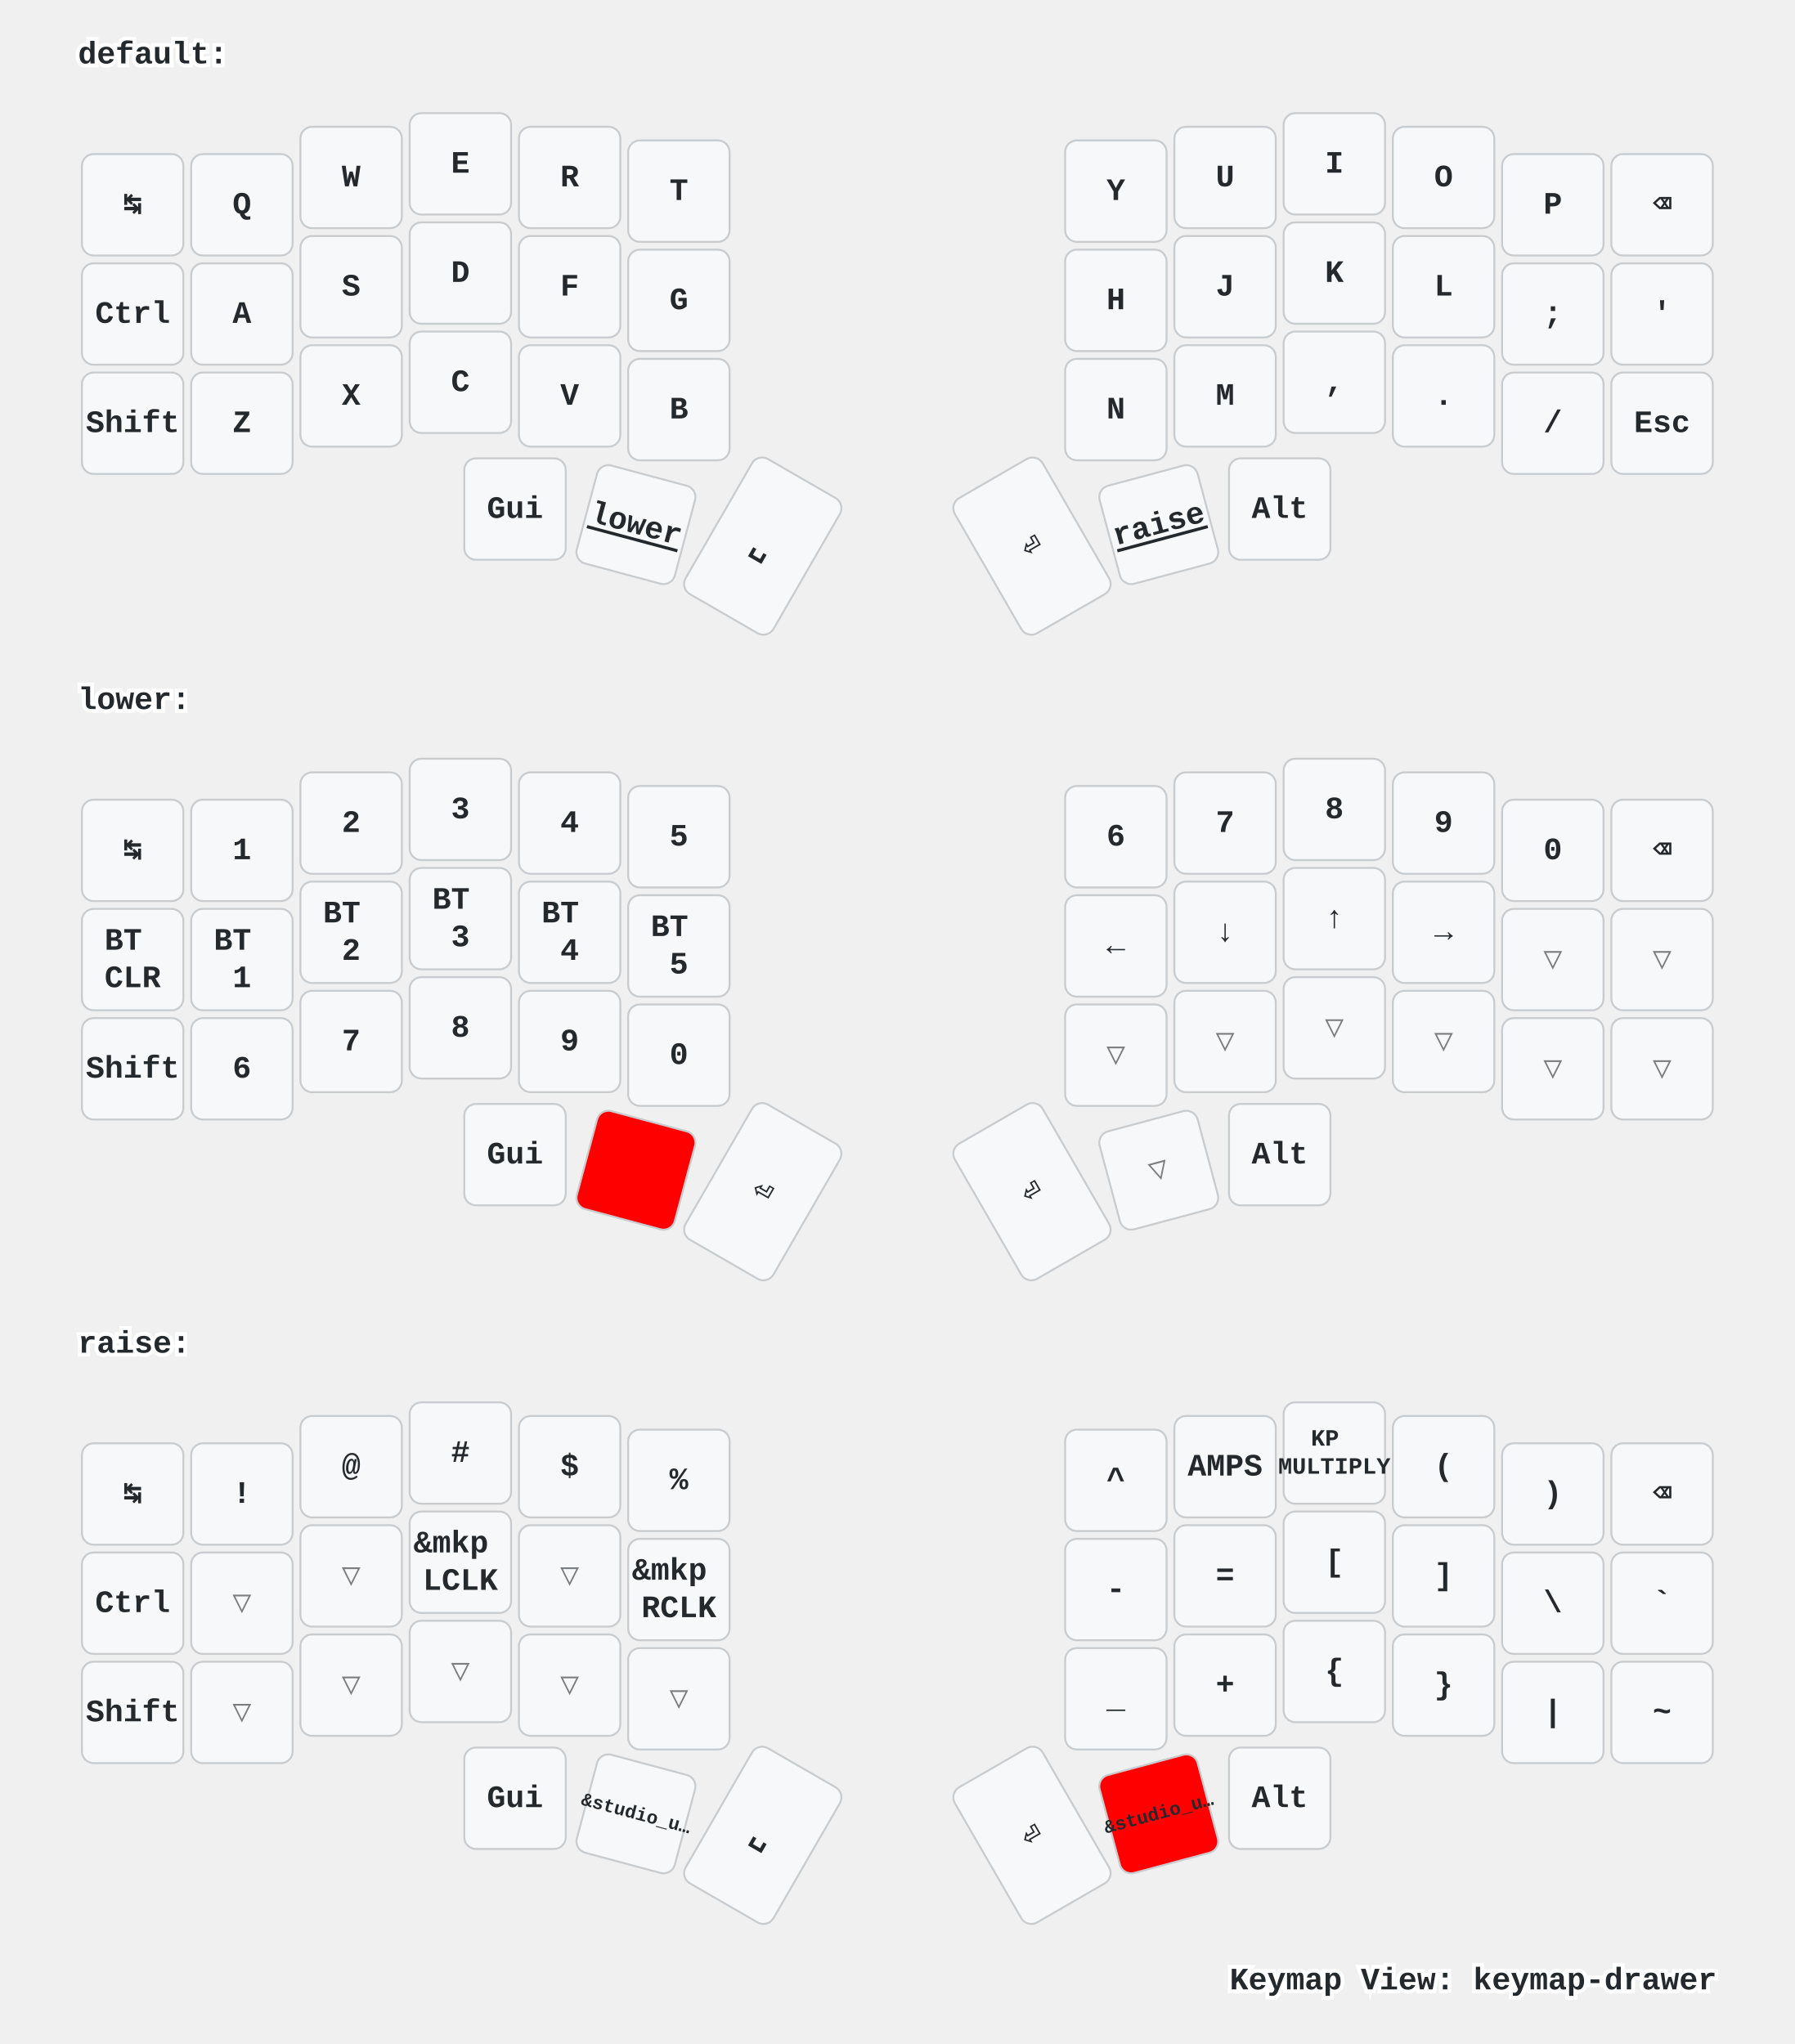
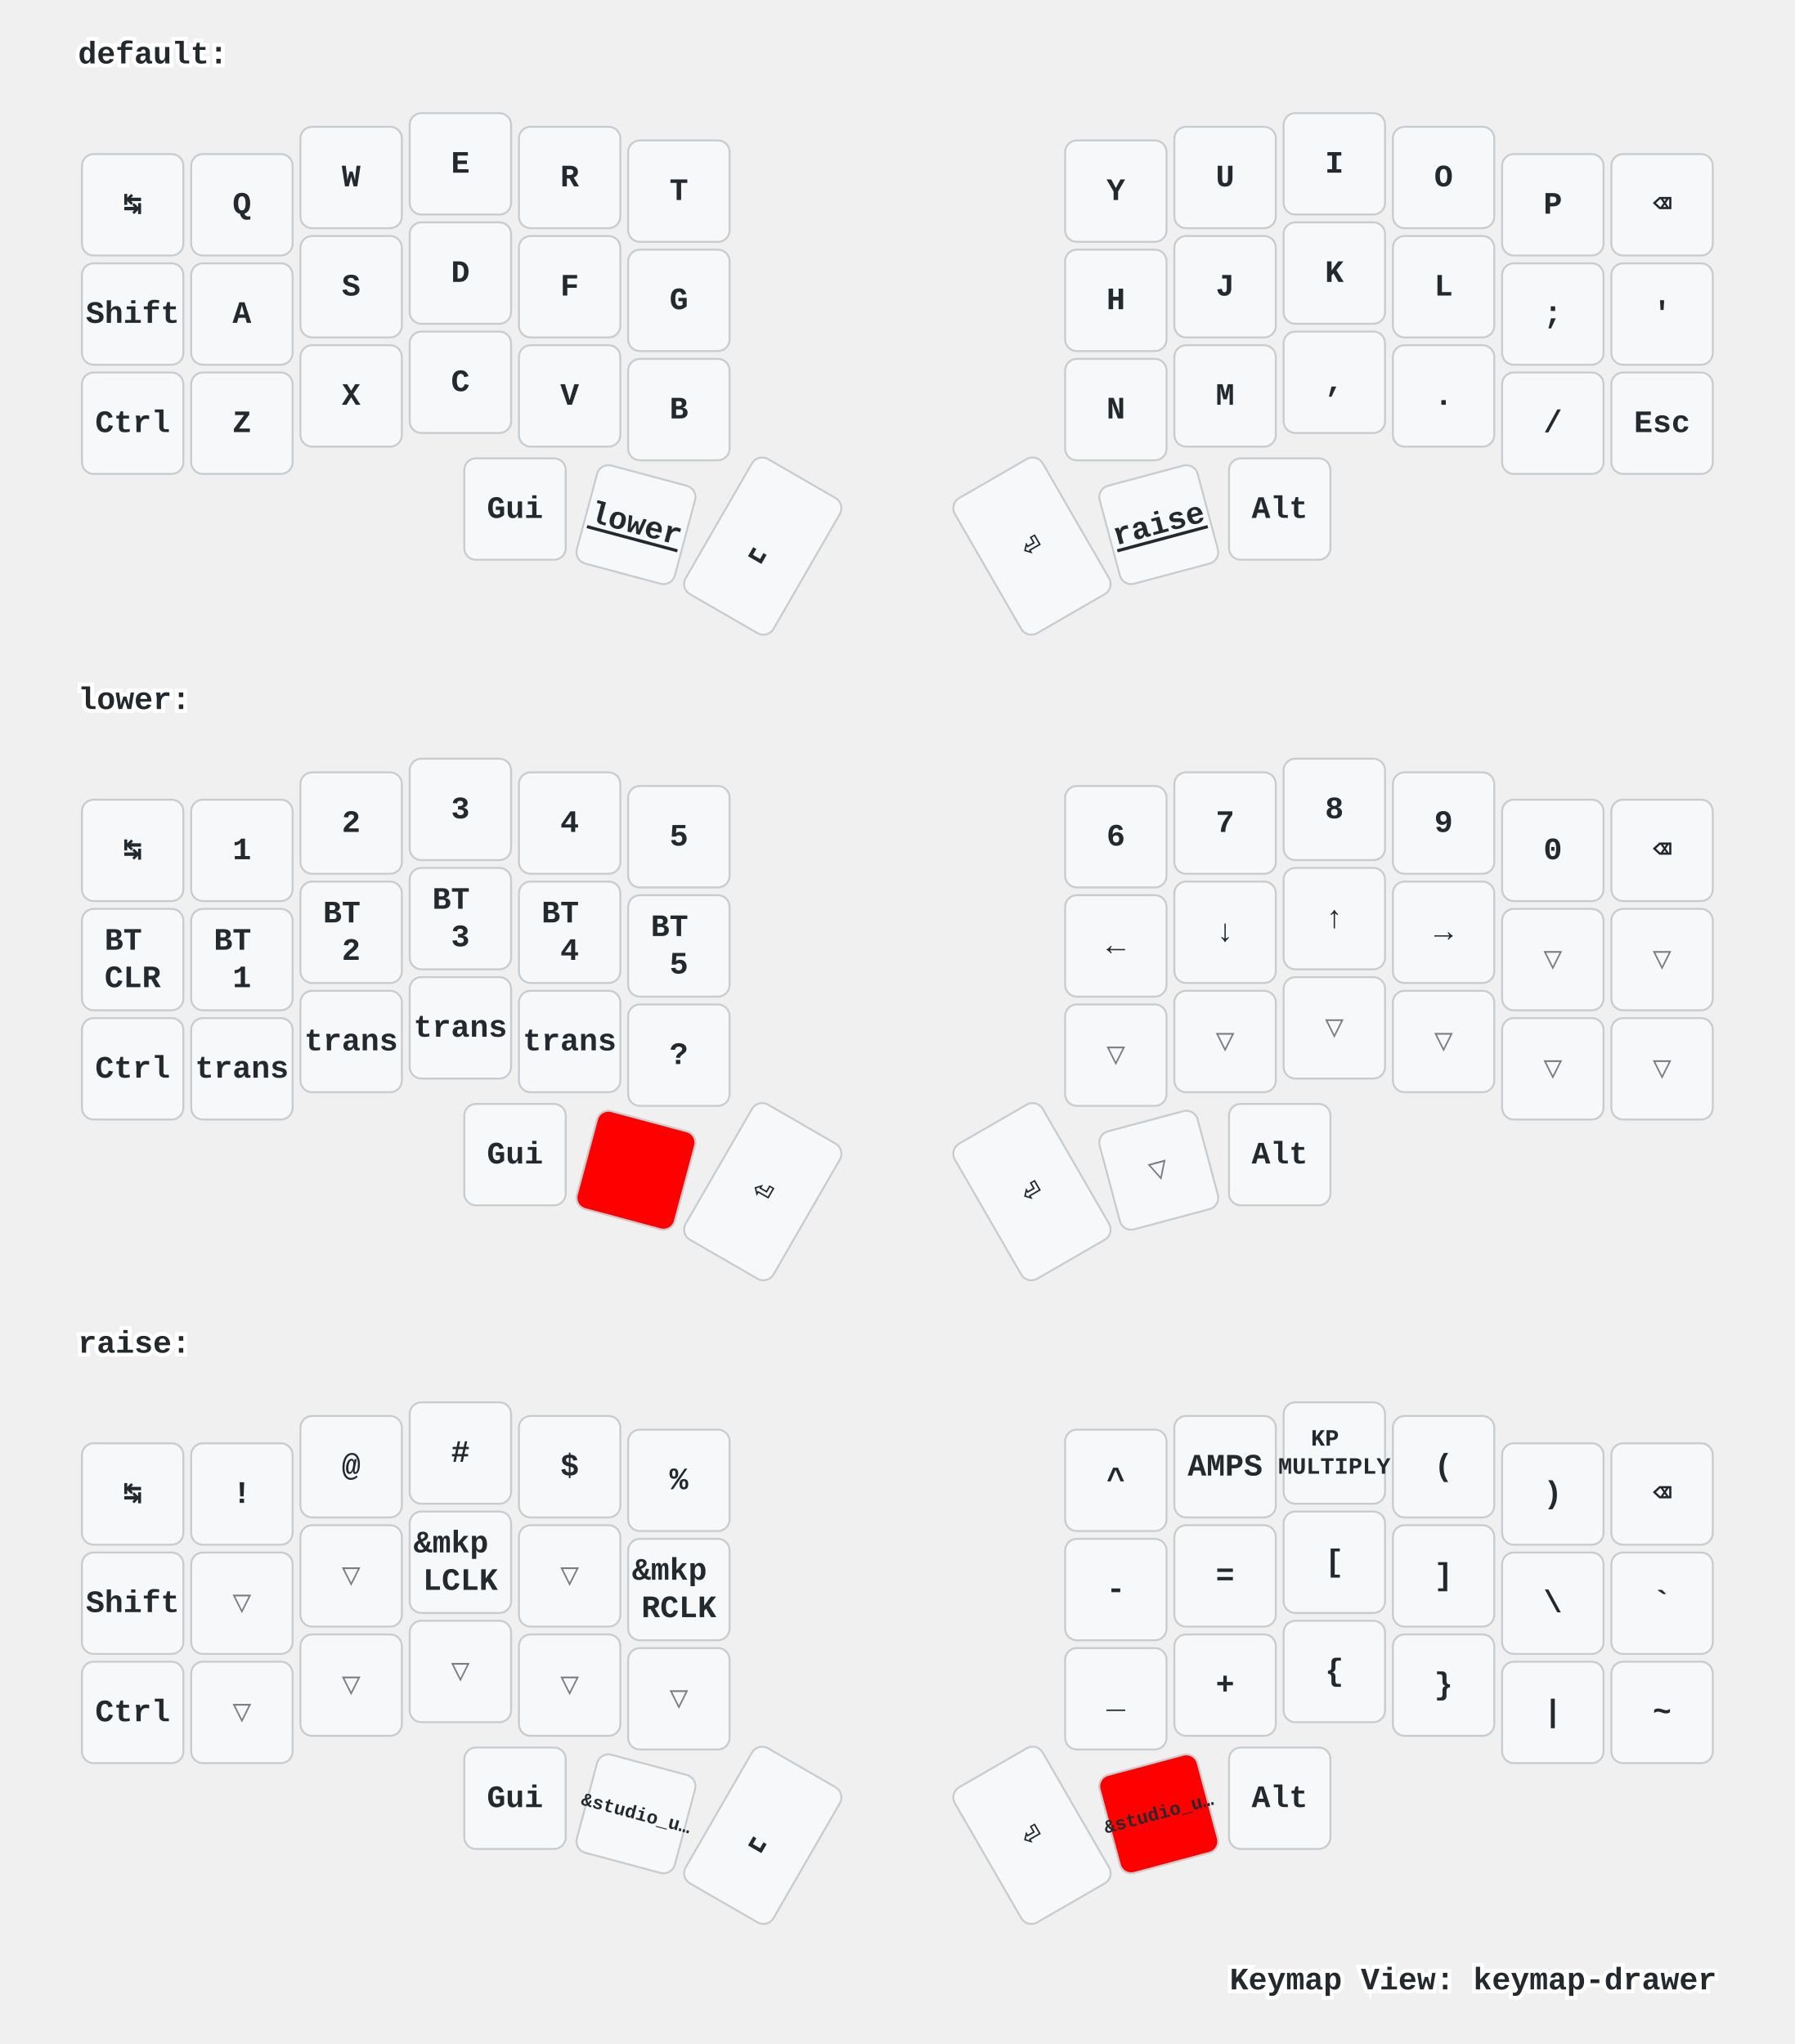
<svg xmlns="http://www.w3.org/2000/svg" width="920" height="1048" viewBox="0 0 920 1048" class="keymap">
  <style>/* inherit to force styles through use tags */
svg path {
    fill: inherit;
}

/* font and background color specifications */
svg.keymap {
    font-family: SFMono-Regular,Consolas,Liberation Mono,Menlo,monospace;
    font-size: 14px;
    font-kerning: normal;
    text-rendering: optimizeLegibility;
    fill: #24292e;
}

/* default key styling */
rect.key {
    fill: #f6f8fa;
}

rect.key, rect.combo {
    stroke: #c9cccf;
    stroke-width: 1;
}

/* default key side styling, only used is draw_key_sides is set */
rect.side {
    filter: brightness(90%);
}

/* color accent for combo boxes */
rect.combo, rect.combo-separate {
    fill: #cdf;
}

/* color accent for held keys */
rect.held, rect.combo.held {
    fill: #fdd;
}

/* color accent for ghost (optional) keys */
rect.ghost, rect.combo.ghost {
    stroke-dasharray: 4, 4;
    stroke-width: 2;
}

text {
    text-anchor: middle;
    dominant-baseline: middle;
}

/* styling for layer labels */
text.label {
    font-weight: bold;
    text-anchor: start;
    stroke: white;
    stroke-width: 4;
    paint-order: stroke;
}

/* styling for optional footer */
text.footer {
    text-anchor: end;
    dominant-baseline: auto;
    stroke: white;
    stroke-width: 4;
    paint-order: stroke;
}

/* styling for combo tap, and key non-tap label text */
text.combo, text.hold, text.shifted, text.left, text.right {
    font-size: 11px;
}

text.hold {
    text-anchor: middle;
    dominant-baseline: auto;
}

text.shifted {
    text-anchor: middle;
    dominant-baseline: hanging;
}

text.left {
    text-anchor: start;
}

text.right {
    text-anchor: end;
}

text.layer-activator {
    text-decoration: underline;
}

/* styling for hold/shifted label text in combo box */
text.combo.hold, text.combo.shifted, text.combo.left, text.combo.right {
    font-size: 8px;
}

/* lighter symbol for transparent keys */
text.trans {
    fill: #7b7e81;
}

/* styling for combo dendrons */
path.combo {
    stroke-width: 1;
    stroke: gray;
    fill: none;
}

/* Start Tabler Icons Cleanup */
/* cannot use height/width with glyphs */
.icon-tabler &gt; path {
    fill: inherit;
    stroke: inherit;
    stroke-width: 2;
}
/* hide tabler's default box */
.icon-tabler &gt; path[stroke="none"][fill="none"] {
    visibility: hidden;
}
/* End Tabler Icons Cleanup */

/* For default sytles, see https://github.com/caksoylar/keymap-drawer/blob/main/keymap_drawer/config.py#L85 */

svg.keymap {
  font-family: Ubuntu Mono, Inconsolata, Consolas, Liberation Mono, Menlo, monospace;
  font-size: 16px;
  font-weight: bold;
  text-rendering: optimizeLegibility;
}

/* Color accent for held keys
red = #f00
green = #0f0
blue = #00f
yellow = #ff0
cyan = #0ff
magenta = #f0f
white = #fff
black = #000
grey = #888
light grey = #ccc
#ffc
*/
rect.held, rect.combo.held {
    fill: #f00;
}

/* Technique borrowed and extended from https://github.com/englmaxi/zmk-config/blob/master/keymap-drawer/config.yaml */
.sym_sub_text.tap {
  translate: -5px 2px;
  font-size: 20px;
}
.sym_sub_text.shifted {
  translate: 10px 13px;
  font-size: 10px;
  opacity: 1.0;
}
.combo.sym_sub_text.tap {
  translate: -1px 1px;
}
.combo.sym_sub_text.shifted {
  translate: 7px 5px;
  font-size: 10px;
  opacity: 1.0;
}

/* Toggle */
.toggle.shifted {
  translate: -10px 12px;
}

.toggle.hold {
  translate: 13px -23px;
}

/* Variant for tap-dances */
.tap_dance.tap {
  translate: -7px 0px;
  font-size: 12px;
}
.tap_dance.shifted {
  translate: 7px 17px;
  font-size: 12px;
  opacity: 1.0;
}

/* Variant for symbol next to symbol */
.sym_by_sym.tap {
  translate: -6px 0px;
}
.sym_by_sym.shifted {
  translate: 10px 12px;
  opacity: 1.0;
}

.combo.sym_by_sym.tap {
  translate: -35px 0px;
}
.combo.sym_by_sym.shifted {
  translate: 35px 20px;
  opacity: 1.0;
}

.combo.sym_by_sym.hold {
  visibility: hidden;
}

/* hide hold box for combo sym_by_sym */
.combo.sym_by_sym.hold &gt; path[stroke="none"][fill="none"] {
  visibility: hidden;
}
</style>
  <g transform="translate(40, 0)" class="layer-default">
    <text x="0" y="28" class="label" id="default">default:</text>
    <g transform="translate(0, 56)">
      <g transform="translate(28, 49)" class="key keypos-0">
        <rect rx="6" ry="6" x="-26" y="-26" width="52" height="52" class="key" />
        <text x="0" y="0" class="key tap">↹</text>
      </g>
      <g transform="translate(84, 49)" class="key keypos-1">
        <rect rx="6" ry="6" x="-26" y="-26" width="52" height="52" class="key" />
        <text x="0" y="0" class="key tap">Q</text>
      </g>
      <g transform="translate(140, 35)" class="key keypos-2">
        <rect rx="6" ry="6" x="-26" y="-26" width="52" height="52" class="key" />
        <text x="0" y="0" class="key tap">W</text>
      </g>
      <g transform="translate(196, 28)" class="key keypos-3">
        <rect rx="6" ry="6" x="-26" y="-26" width="52" height="52" class="key" />
        <text x="0" y="0" class="key tap">E</text>
      </g>
      <g transform="translate(252, 35)" class="key keypos-4">
        <rect rx="6" ry="6" x="-26" y="-26" width="52" height="52" class="key" />
        <text x="0" y="0" class="key tap">R</text>
      </g>
      <g transform="translate(308, 42)" class="key keypos-5">
        <rect rx="6" ry="6" x="-26" y="-26" width="52" height="52" class="key" />
        <text x="0" y="0" class="key tap">T</text>
      </g>
      <g transform="translate(532, 42)" class="key keypos-6">
        <rect rx="6" ry="6" x="-26" y="-26" width="52" height="52" class="key" />
        <text x="0" y="0" class="key tap">Y</text>
      </g>
      <g transform="translate(588, 35)" class="key keypos-7">
        <rect rx="6" ry="6" x="-26" y="-26" width="52" height="52" class="key" />
        <text x="0" y="0" class="key tap">U</text>
      </g>
      <g transform="translate(644, 28)" class="key keypos-8">
        <rect rx="6" ry="6" x="-26" y="-26" width="52" height="52" class="key" />
        <text x="0" y="0" class="key tap">I</text>
      </g>
      <g transform="translate(700, 35)" class="key keypos-9">
        <rect rx="6" ry="6" x="-26" y="-26" width="52" height="52" class="key" />
        <text x="0" y="0" class="key tap">O</text>
      </g>
      <g transform="translate(756, 49)" class="key keypos-10">
        <rect rx="6" ry="6" x="-26" y="-26" width="52" height="52" class="key" />
        <text x="0" y="0" class="key tap">P</text>
      </g>
      <g transform="translate(812, 49)" class="key keypos-11">
        <rect rx="6" ry="6" x="-26" y="-26" width="52" height="52" class="key" />
        <text x="0" y="0" class="key tap">⌫</text>
      </g>
      <g transform="translate(28, 105)" class="key keypos-12">
        <rect rx="6" ry="6" x="-26" y="-26" width="52" height="52" class="key" />
+         <text x="0" y="0" class="key tap">Shift</text>
+       </g>
+       <g transform="translate(84, 105)" class="key keypos-13">
+         <rect rx="6" ry="6" x="-26" y="-26" width="52" height="52" class="key" />
+         <text x="0" y="0" class="key tap">A</text>
+       </g>
+       <g transform="translate(140, 91)" class="key keypos-14">
+         <rect rx="6" ry="6" x="-26" y="-26" width="52" height="52" class="key" />
+         <text x="0" y="0" class="key tap">S</text>
+       </g>
+       <g transform="translate(196, 84)" class="key keypos-15">
+         <rect rx="6" ry="6" x="-26" y="-26" width="52" height="52" class="key" />
+         <text x="0" y="0" class="key tap">D</text>
+       </g>
+       <g transform="translate(252, 91)" class="key keypos-16">
+         <rect rx="6" ry="6" x="-26" y="-26" width="52" height="52" class="key" />
+         <text x="0" y="0" class="key tap">F</text>
+       </g>
+       <g transform="translate(308, 98)" class="key keypos-17">
+         <rect rx="6" ry="6" x="-26" y="-26" width="52" height="52" class="key" />
+         <text x="0" y="0" class="key tap">G</text>
+       </g>
+       <g transform="translate(532, 98)" class="key keypos-18">
+         <rect rx="6" ry="6" x="-26" y="-26" width="52" height="52" class="key" />
+         <text x="0" y="0" class="key tap">H</text>
+       </g>
+       <g transform="translate(588, 91)" class="key keypos-19">
+         <rect rx="6" ry="6" x="-26" y="-26" width="52" height="52" class="key" />
+         <text x="0" y="0" class="key tap">J</text>
+       </g>
+       <g transform="translate(644, 84)" class="key keypos-20">
+         <rect rx="6" ry="6" x="-26" y="-26" width="52" height="52" class="key" />
+         <text x="0" y="0" class="key tap">K</text>
+       </g>
+       <g transform="translate(700, 91)" class="key keypos-21">
+         <rect rx="6" ry="6" x="-26" y="-26" width="52" height="52" class="key" />
+         <text x="0" y="0" class="key tap">L</text>
+       </g>
+       <g transform="translate(756, 105)" class="key keypos-22">
+         <rect rx="6" ry="6" x="-26" y="-26" width="52" height="52" class="key" />
+         <text x="0" y="0" class="key tap">;</text>
+       </g>
+       <g transform="translate(812, 105)" class="key keypos-23">
+         <rect rx="6" ry="6" x="-26" y="-26" width="52" height="52" class="key" />
+         <text x="0" y="0" class="key tap">'</text>
+       </g>
+       <g transform="translate(28, 161)" class="key keypos-24">
+         <rect rx="6" ry="6" x="-26" y="-26" width="52" height="52" class="key" />
        <text x="0" y="0" class="key tap">Ctrl</text>
-       </g>
-       <g transform="translate(84, 105)" class="key keypos-13">
-         <rect rx="6" ry="6" x="-26" y="-26" width="52" height="52" class="key" />
-         <text x="0" y="0" class="key tap">A</text>
-       </g>
-       <g transform="translate(140, 91)" class="key keypos-14">
-         <rect rx="6" ry="6" x="-26" y="-26" width="52" height="52" class="key" />
-         <text x="0" y="0" class="key tap">S</text>
-       </g>
-       <g transform="translate(196, 84)" class="key keypos-15">
-         <rect rx="6" ry="6" x="-26" y="-26" width="52" height="52" class="key" />
-         <text x="0" y="0" class="key tap">D</text>
-       </g>
-       <g transform="translate(252, 91)" class="key keypos-16">
-         <rect rx="6" ry="6" x="-26" y="-26" width="52" height="52" class="key" />
-         <text x="0" y="0" class="key tap">F</text>
-       </g>
-       <g transform="translate(308, 98)" class="key keypos-17">
-         <rect rx="6" ry="6" x="-26" y="-26" width="52" height="52" class="key" />
-         <text x="0" y="0" class="key tap">G</text>
-       </g>
-       <g transform="translate(532, 98)" class="key keypos-18">
-         <rect rx="6" ry="6" x="-26" y="-26" width="52" height="52" class="key" />
-         <text x="0" y="0" class="key tap">H</text>
-       </g>
-       <g transform="translate(588, 91)" class="key keypos-19">
-         <rect rx="6" ry="6" x="-26" y="-26" width="52" height="52" class="key" />
-         <text x="0" y="0" class="key tap">J</text>
-       </g>
-       <g transform="translate(644, 84)" class="key keypos-20">
-         <rect rx="6" ry="6" x="-26" y="-26" width="52" height="52" class="key" />
-         <text x="0" y="0" class="key tap">K</text>
-       </g>
-       <g transform="translate(700, 91)" class="key keypos-21">
-         <rect rx="6" ry="6" x="-26" y="-26" width="52" height="52" class="key" />
-         <text x="0" y="0" class="key tap">L</text>
-       </g>
-       <g transform="translate(756, 105)" class="key keypos-22">
-         <rect rx="6" ry="6" x="-26" y="-26" width="52" height="52" class="key" />
-         <text x="0" y="0" class="key tap">;</text>
-       </g>
-       <g transform="translate(812, 105)" class="key keypos-23">
-         <rect rx="6" ry="6" x="-26" y="-26" width="52" height="52" class="key" />
-         <text x="0" y="0" class="key tap">'</text>
-       </g>
-       <g transform="translate(28, 161)" class="key keypos-24">
-         <rect rx="6" ry="6" x="-26" y="-26" width="52" height="52" class="key" />
-         <text x="0" y="0" class="key tap">Shift</text>
      </g>
      <g transform="translate(84, 161)" class="key keypos-25">
        <rect rx="6" ry="6" x="-26" y="-26" width="52" height="52" class="key" />
        <text x="0" y="0" class="key tap">Z</text>
      </g>
      <g transform="translate(140, 147)" class="key keypos-26">
        <rect rx="6" ry="6" x="-26" y="-26" width="52" height="52" class="key" />
        <text x="0" y="0" class="key tap">X</text>
      </g>
      <g transform="translate(196, 140)" class="key keypos-27">
        <rect rx="6" ry="6" x="-26" y="-26" width="52" height="52" class="key" />
        <text x="0" y="0" class="key tap">C</text>
      </g>
      <g transform="translate(252, 147)" class="key keypos-28">
        <rect rx="6" ry="6" x="-26" y="-26" width="52" height="52" class="key" />
        <text x="0" y="0" class="key tap">V</text>
      </g>
      <g transform="translate(308, 154)" class="key keypos-29">
        <rect rx="6" ry="6" x="-26" y="-26" width="52" height="52" class="key" />
        <text x="0" y="0" class="key tap">B</text>
      </g>
      <g transform="translate(532, 154)" class="key keypos-30">
        <rect rx="6" ry="6" x="-26" y="-26" width="52" height="52" class="key" />
        <text x="0" y="0" class="key tap">N</text>
      </g>
      <g transform="translate(588, 147)" class="key keypos-31">
        <rect rx="6" ry="6" x="-26" y="-26" width="52" height="52" class="key" />
        <text x="0" y="0" class="key tap">M</text>
      </g>
      <g transform="translate(644, 140)" class="key keypos-32">
        <rect rx="6" ry="6" x="-26" y="-26" width="52" height="52" class="key" />
        <text x="0" y="0" class="key tap">,</text>
      </g>
      <g transform="translate(700, 147)" class="key keypos-33">
        <rect rx="6" ry="6" x="-26" y="-26" width="52" height="52" class="key" />
        <text x="0" y="0" class="key tap">.</text>
      </g>
      <g transform="translate(756, 161)" class="key keypos-34">
        <rect rx="6" ry="6" x="-26" y="-26" width="52" height="52" class="key" />
        <text x="0" y="0" class="key tap">/</text>
      </g>
      <g transform="translate(812, 161)" class="key keypos-35">
        <rect rx="6" ry="6" x="-26" y="-26" width="52" height="52" class="key" />
        <text x="0" y="0" class="key tap">Esc</text>
      </g>
      <g transform="translate(224, 205)" class="key keypos-36">
        <rect rx="6" ry="6" x="-26" y="-26" width="52" height="52" class="key" />
        <text x="0" y="0" class="key tap">Gui</text>
      </g>
      <g transform="translate(286, 213) rotate(15.0)" class="key keypos-37">
        <rect rx="6" ry="6" x="-26" y="-26" width="52" height="52" class="key" />
        <a href="#lower">
          <text x="0" y="0" class="key tap layer-activator">lower</text>
        </a>
      </g>
      <g transform="translate(351, 224) rotate(30.0)" class="key keypos-38">
        <rect rx="6" ry="6" x="-26" y="-40" width="52" height="80" class="key" />
        <text x="0" y="0" class="key tap">␣</text>
      </g>
      <g transform="translate(489, 224) rotate(-30.0)" class="key keypos-39">
        <rect rx="6" ry="6" x="-26" y="-40" width="52" height="80" class="key" />
        <text x="0" y="0" class="key tap">⏎</text>
      </g>
      <g transform="translate(554, 213) rotate(-15.0)" class="key keypos-40">
        <rect rx="6" ry="6" x="-26" y="-26" width="52" height="52" class="key" />
        <a href="#raise">
          <text x="0" y="0" class="key tap layer-activator">raise</text>
        </a>
      </g>
      <g transform="translate(616, 205)" class="key keypos-41">
        <rect rx="6" ry="6" x="-26" y="-26" width="52" height="52" class="key" />
        <text x="0" y="0" class="key tap">Alt</text>
      </g>
    </g>
  </g>
  <g transform="translate(40, 331)" class="layer-lower">
    <text x="0" y="28" class="label" id="lower">lower:</text>
    <g transform="translate(0, 56)">
      <g transform="translate(28, 49)" class="key keypos-0">
        <rect rx="6" ry="6" x="-26" y="-26" width="52" height="52" class="key" />
        <text x="0" y="0" class="key tap">↹</text>
      </g>
      <g transform="translate(84, 49)" class="key keypos-1">
        <rect rx="6" ry="6" x="-26" y="-26" width="52" height="52" class="key" />
        <text x="0" y="0" class="key tap">1</text>
      </g>
      <g transform="translate(140, 35)" class="key keypos-2">
        <rect rx="6" ry="6" x="-26" y="-26" width="52" height="52" class="key" />
        <text x="0" y="0" class="key tap">2</text>
      </g>
      <g transform="translate(196, 28)" class="key keypos-3">
        <rect rx="6" ry="6" x="-26" y="-26" width="52" height="52" class="key" />
        <text x="0" y="0" class="key tap">3</text>
      </g>
      <g transform="translate(252, 35)" class="key keypos-4">
        <rect rx="6" ry="6" x="-26" y="-26" width="52" height="52" class="key" />
        <text x="0" y="0" class="key tap">4</text>
      </g>
      <g transform="translate(308, 42)" class="key keypos-5">
        <rect rx="6" ry="6" x="-26" y="-26" width="52" height="52" class="key" />
        <text x="0" y="0" class="key tap">5</text>
      </g>
      <g transform="translate(532, 42)" class="key keypos-6">
        <rect rx="6" ry="6" x="-26" y="-26" width="52" height="52" class="key" />
        <text x="0" y="0" class="key tap">6</text>
      </g>
      <g transform="translate(588, 35)" class="key keypos-7">
        <rect rx="6" ry="6" x="-26" y="-26" width="52" height="52" class="key" />
        <text x="0" y="0" class="key tap">7</text>
      </g>
      <g transform="translate(644, 28)" class="key keypos-8">
        <rect rx="6" ry="6" x="-26" y="-26" width="52" height="52" class="key" />
        <text x="0" y="0" class="key tap">8</text>
      </g>
      <g transform="translate(700, 35)" class="key keypos-9">
        <rect rx="6" ry="6" x="-26" y="-26" width="52" height="52" class="key" />
        <text x="0" y="0" class="key tap">9</text>
      </g>
      <g transform="translate(756, 49)" class="key keypos-10">
        <rect rx="6" ry="6" x="-26" y="-26" width="52" height="52" class="key" />
        <text x="0" y="0" class="key tap">0</text>
      </g>
      <g transform="translate(812, 49)" class="key keypos-11">
        <rect rx="6" ry="6" x="-26" y="-26" width="52" height="52" class="key" />
        <text x="0" y="0" class="key tap">⌫</text>
      </g>
      <g transform="translate(28, 105)" class="key keypos-12">
        <rect rx="6" ry="6" x="-26" y="-26" width="52" height="52" class="key" />
        <text x="0" y="0" class="key tap">
          <tspan x="0" dy="-0.6em">BT</tspan>
          <tspan x="0" dy="1.2em">CLR</tspan>
        </text>
      </g>
      <g transform="translate(84, 105)" class="key keypos-13">
        <rect rx="6" ry="6" x="-26" y="-26" width="52" height="52" class="key" />
        <text x="0" y="0" class="key tap">
          <tspan x="0" dy="-0.6em">BT</tspan>
          <tspan x="0" dy="1.2em">1</tspan>
        </text>
      </g>
      <g transform="translate(140, 91)" class="key keypos-14">
        <rect rx="6" ry="6" x="-26" y="-26" width="52" height="52" class="key" />
        <text x="0" y="0" class="key tap">
          <tspan x="0" dy="-0.6em">BT</tspan>
          <tspan x="0" dy="1.2em">2</tspan>
        </text>
      </g>
      <g transform="translate(196, 84)" class="key keypos-15">
        <rect rx="6" ry="6" x="-26" y="-26" width="52" height="52" class="key" />
        <text x="0" y="0" class="key tap">
          <tspan x="0" dy="-0.6em">BT</tspan>
          <tspan x="0" dy="1.2em">3</tspan>
        </text>
      </g>
      <g transform="translate(252, 91)" class="key keypos-16">
        <rect rx="6" ry="6" x="-26" y="-26" width="52" height="52" class="key" />
        <text x="0" y="0" class="key tap">
          <tspan x="0" dy="-0.6em">BT</tspan>
          <tspan x="0" dy="1.2em">4</tspan>
        </text>
      </g>
      <g transform="translate(308, 98)" class="key keypos-17">
        <rect rx="6" ry="6" x="-26" y="-26" width="52" height="52" class="key" />
        <text x="0" y="0" class="key tap">
          <tspan x="0" dy="-0.6em">BT</tspan>
          <tspan x="0" dy="1.2em">5</tspan>
        </text>
      </g>
      <g transform="translate(532, 98)" class="key keypos-18">
        <rect rx="6" ry="6" x="-26" y="-26" width="52" height="52" class="key" />
        <text x="0" y="0" class="key tap">←</text>
      </g>
      <g transform="translate(588, 91)" class="key keypos-19">
        <rect rx="6" ry="6" x="-26" y="-26" width="52" height="52" class="key" />
        <text x="0" y="0" class="key tap">↓</text>
      </g>
      <g transform="translate(644, 84)" class="key keypos-20">
        <rect rx="6" ry="6" x="-26" y="-26" width="52" height="52" class="key" />
        <text x="0" y="0" class="key tap">↑</text>
      </g>
      <g transform="translate(700, 91)" class="key keypos-21">
        <rect rx="6" ry="6" x="-26" y="-26" width="52" height="52" class="key" />
        <text x="0" y="0" class="key tap">→</text>
      </g>
      <g transform="translate(756, 105)" class="key trans keypos-22">
        <rect rx="6" ry="6" x="-26" y="-26" width="52" height="52" class="key trans" />
        <text x="0" y="0" class="key trans tap">▽</text>
      </g>
      <g transform="translate(812, 105)" class="key trans keypos-23">
        <rect rx="6" ry="6" x="-26" y="-26" width="52" height="52" class="key trans" />
        <text x="0" y="0" class="key trans tap">▽</text>
      </g>
      <g transform="translate(28, 161)" class="key keypos-24">
        <rect rx="6" ry="6" x="-26" y="-26" width="52" height="52" class="key" />
-         <text x="0" y="0" class="key tap">Shift</text>
+         <text x="0" y="0" class="key tap">Ctrl</text>
      </g>
      <g transform="translate(84, 161)" class="key keypos-25">
        <rect rx="6" ry="6" x="-26" y="-26" width="52" height="52" class="key" />
-         <text x="0" y="0" class="key tap">6</text>
+         <text x="0" y="0" class="key tap">trans</text>
      </g>
      <g transform="translate(140, 147)" class="key keypos-26">
        <rect rx="6" ry="6" x="-26" y="-26" width="52" height="52" class="key" />
-         <text x="0" y="0" class="key tap">7</text>
+         <text x="0" y="0" class="key tap">trans</text>
      </g>
      <g transform="translate(196, 140)" class="key keypos-27">
        <rect rx="6" ry="6" x="-26" y="-26" width="52" height="52" class="key" />
-         <text x="0" y="0" class="key tap">8</text>
+         <text x="0" y="0" class="key tap">trans</text>
      </g>
      <g transform="translate(252, 147)" class="key keypos-28">
        <rect rx="6" ry="6" x="-26" y="-26" width="52" height="52" class="key" />
-         <text x="0" y="0" class="key tap">9</text>
+         <text x="0" y="0" class="key tap">trans</text>
      </g>
      <g transform="translate(308, 154)" class="key keypos-29">
        <rect rx="6" ry="6" x="-26" y="-26" width="52" height="52" class="key" />
-         <text x="0" y="0" class="key tap">0</text>
+         <text x="0" y="0" class="key tap">?</text>
      </g>
      <g transform="translate(532, 154)" class="key trans keypos-30">
        <rect rx="6" ry="6" x="-26" y="-26" width="52" height="52" class="key trans" />
        <text x="0" y="0" class="key trans tap">▽</text>
      </g>
      <g transform="translate(588, 147)" class="key trans keypos-31">
        <rect rx="6" ry="6" x="-26" y="-26" width="52" height="52" class="key trans" />
        <text x="0" y="0" class="key trans tap">▽</text>
      </g>
      <g transform="translate(644, 140)" class="key trans keypos-32">
        <rect rx="6" ry="6" x="-26" y="-26" width="52" height="52" class="key trans" />
        <text x="0" y="0" class="key trans tap">▽</text>
      </g>
      <g transform="translate(700, 147)" class="key trans keypos-33">
        <rect rx="6" ry="6" x="-26" y="-26" width="52" height="52" class="key trans" />
        <text x="0" y="0" class="key trans tap">▽</text>
      </g>
      <g transform="translate(756, 161)" class="key trans keypos-34">
        <rect rx="6" ry="6" x="-26" y="-26" width="52" height="52" class="key trans" />
        <text x="0" y="0" class="key trans tap">▽</text>
      </g>
      <g transform="translate(812, 161)" class="key trans keypos-35">
        <rect rx="6" ry="6" x="-26" y="-26" width="52" height="52" class="key trans" />
        <text x="0" y="0" class="key trans tap">▽</text>
      </g>
      <g transform="translate(224, 205)" class="key keypos-36">
        <rect rx="6" ry="6" x="-26" y="-26" width="52" height="52" class="key" />
        <text x="0" y="0" class="key tap">Gui</text>
      </g>
      <g transform="translate(286, 213) rotate(15.0)" class="key held keypos-37">
        <rect rx="6" ry="6" x="-26" y="-26" width="52" height="52" class="key held" />
      </g>
      <g transform="translate(351, 224) rotate(30.0)" class="key keypos-38">
        <rect rx="6" ry="6" x="-26" y="-40" width="52" height="80" class="key" />
        <text x="0" y="0" class="key tap">⏎</text>
      </g>
      <g transform="translate(489, 224) rotate(-30.0)" class="key keypos-39">
        <rect rx="6" ry="6" x="-26" y="-40" width="52" height="80" class="key" />
        <text x="0" y="0" class="key tap">⏎</text>
      </g>
      <g transform="translate(554, 213) rotate(-15.0)" class="key trans keypos-40">
        <rect rx="6" ry="6" x="-26" y="-26" width="52" height="52" class="key trans" />
        <text x="0" y="0" class="key trans tap">▽</text>
      </g>
      <g transform="translate(616, 205)" class="key keypos-41">
        <rect rx="6" ry="6" x="-26" y="-26" width="52" height="52" class="key" />
        <text x="0" y="0" class="key tap">Alt</text>
      </g>
    </g>
  </g>
  <g transform="translate(40, 661)" class="layer-raise">
    <text x="0" y="28" class="label" id="raise">raise:</text>
    <g transform="translate(0, 56)">
      <g transform="translate(28, 49)" class="key keypos-0">
        <rect rx="6" ry="6" x="-26" y="-26" width="52" height="52" class="key" />
        <text x="0" y="0" class="key tap">↹</text>
      </g>
      <g transform="translate(84, 49)" class="key keypos-1">
        <rect rx="6" ry="6" x="-26" y="-26" width="52" height="52" class="key" />
        <text x="0" y="0" class="key tap">!</text>
      </g>
      <g transform="translate(140, 35)" class="key keypos-2">
        <rect rx="6" ry="6" x="-26" y="-26" width="52" height="52" class="key" />
        <text x="0" y="0" class="key tap">@</text>
      </g>
      <g transform="translate(196, 28)" class="key keypos-3">
        <rect rx="6" ry="6" x="-26" y="-26" width="52" height="52" class="key" />
        <text x="0" y="0" class="key tap">#</text>
      </g>
      <g transform="translate(252, 35)" class="key keypos-4">
        <rect rx="6" ry="6" x="-26" y="-26" width="52" height="52" class="key" />
        <text x="0" y="0" class="key tap">$</text>
      </g>
      <g transform="translate(308, 42)" class="key keypos-5">
        <rect rx="6" ry="6" x="-26" y="-26" width="52" height="52" class="key" />
        <text x="0" y="0" class="key tap">%</text>
      </g>
      <g transform="translate(532, 42)" class="key keypos-6">
        <rect rx="6" ry="6" x="-26" y="-26" width="52" height="52" class="key" />
        <text x="0" y="0" class="key tap">^</text>
      </g>
      <g transform="translate(588, 35)" class="key keypos-7">
        <rect rx="6" ry="6" x="-26" y="-26" width="52" height="52" class="key" />
        <text x="0" y="0" class="key tap">AMPS</text>
      </g>
      <g transform="translate(644, 28)" class="key keypos-8">
        <rect rx="6" ry="6" x="-26" y="-26" width="52" height="52" class="key" />
        <text x="0" y="0" class="key tap">
          <tspan x="0" dy="-0.6em" style="font-size: 75%">KP</tspan>
          <tspan x="0" dy="1.2em" style="font-size: 75%">MULTIPLY</tspan>
        </text>
      </g>
      <g transform="translate(700, 35)" class="key keypos-9">
        <rect rx="6" ry="6" x="-26" y="-26" width="52" height="52" class="key" />
        <text x="0" y="0" class="key tap">(</text>
      </g>
      <g transform="translate(756, 49)" class="key keypos-10">
        <rect rx="6" ry="6" x="-26" y="-26" width="52" height="52" class="key" />
        <text x="0" y="0" class="key tap">)</text>
      </g>
      <g transform="translate(812, 49)" class="key keypos-11">
        <rect rx="6" ry="6" x="-26" y="-26" width="52" height="52" class="key" />
        <text x="0" y="0" class="key tap">⌫</text>
      </g>
      <g transform="translate(28, 105)" class="key keypos-12">
        <rect rx="6" ry="6" x="-26" y="-26" width="52" height="52" class="key" />
-         <text x="0" y="0" class="key tap">Ctrl</text>
+         <text x="0" y="0" class="key tap">Shift</text>
      </g>
      <g transform="translate(84, 105)" class="key trans keypos-13">
        <rect rx="6" ry="6" x="-26" y="-26" width="52" height="52" class="key trans" />
        <text x="0" y="0" class="key trans tap">▽</text>
      </g>
      <g transform="translate(140, 91)" class="key trans keypos-14">
        <rect rx="6" ry="6" x="-26" y="-26" width="52" height="52" class="key trans" />
        <text x="0" y="0" class="key trans tap">▽</text>
      </g>
      <g transform="translate(196, 84)" class="key keypos-15">
        <rect rx="6" ry="6" x="-26" y="-26" width="52" height="52" class="key" />
        <text x="0" y="0" class="key tap">
          <tspan x="0" dy="-0.6em">&amp;mkp</tspan>
          <tspan x="0" dy="1.2em">LCLK</tspan>
        </text>
      </g>
      <g transform="translate(252, 91)" class="key trans keypos-16">
        <rect rx="6" ry="6" x="-26" y="-26" width="52" height="52" class="key trans" />
        <text x="0" y="0" class="key trans tap">▽</text>
      </g>
      <g transform="translate(308, 98)" class="key keypos-17">
        <rect rx="6" ry="6" x="-26" y="-26" width="52" height="52" class="key" />
        <text x="0" y="0" class="key tap">
          <tspan x="0" dy="-0.6em">&amp;mkp</tspan>
          <tspan x="0" dy="1.2em">RCLK</tspan>
        </text>
      </g>
      <g transform="translate(532, 98)" class="key keypos-18">
        <rect rx="6" ry="6" x="-26" y="-26" width="52" height="52" class="key" />
        <text x="0" y="0" class="key tap">-</text>
      </g>
      <g transform="translate(588, 91)" class="key keypos-19">
        <rect rx="6" ry="6" x="-26" y="-26" width="52" height="52" class="key" />
        <text x="0" y="0" class="key tap">=</text>
      </g>
      <g transform="translate(644, 84)" class="key keypos-20">
        <rect rx="6" ry="6" x="-26" y="-26" width="52" height="52" class="key" />
        <text x="0" y="0" class="key tap">[</text>
      </g>
      <g transform="translate(700, 91)" class="key keypos-21">
        <rect rx="6" ry="6" x="-26" y="-26" width="52" height="52" class="key" />
        <text x="0" y="0" class="key tap">]</text>
      </g>
      <g transform="translate(756, 105)" class="key keypos-22">
        <rect rx="6" ry="6" x="-26" y="-26" width="52" height="52" class="key" />
        <text x="0" y="0" class="key tap">\</text>
      </g>
      <g transform="translate(812, 105)" class="key keypos-23">
        <rect rx="6" ry="6" x="-26" y="-26" width="52" height="52" class="key" />
        <text x="0" y="0" class="key tap">`</text>
      </g>
      <g transform="translate(28, 161)" class="key keypos-24">
        <rect rx="6" ry="6" x="-26" y="-26" width="52" height="52" class="key" />
-         <text x="0" y="0" class="key tap">Shift</text>
+         <text x="0" y="0" class="key tap">Ctrl</text>
      </g>
      <g transform="translate(84, 161)" class="key trans keypos-25">
        <rect rx="6" ry="6" x="-26" y="-26" width="52" height="52" class="key trans" />
        <text x="0" y="0" class="key trans tap">▽</text>
      </g>
      <g transform="translate(140, 147)" class="key trans keypos-26">
        <rect rx="6" ry="6" x="-26" y="-26" width="52" height="52" class="key trans" />
        <text x="0" y="0" class="key trans tap">▽</text>
      </g>
      <g transform="translate(196, 140)" class="key trans keypos-27">
        <rect rx="6" ry="6" x="-26" y="-26" width="52" height="52" class="key trans" />
        <text x="0" y="0" class="key trans tap">▽</text>
      </g>
      <g transform="translate(252, 147)" class="key trans keypos-28">
        <rect rx="6" ry="6" x="-26" y="-26" width="52" height="52" class="key trans" />
        <text x="0" y="0" class="key trans tap">▽</text>
      </g>
      <g transform="translate(308, 154)" class="key trans keypos-29">
        <rect rx="6" ry="6" x="-26" y="-26" width="52" height="52" class="key trans" />
        <text x="0" y="0" class="key trans tap">▽</text>
      </g>
      <g transform="translate(532, 154)" class="key keypos-30">
        <rect rx="6" ry="6" x="-26" y="-26" width="52" height="52" class="key" />
        <text x="0" y="0" class="key tap">_</text>
      </g>
      <g transform="translate(588, 147)" class="key keypos-31">
        <rect rx="6" ry="6" x="-26" y="-26" width="52" height="52" class="key" />
        <text x="0" y="0" class="key tap">+</text>
      </g>
      <g transform="translate(644, 140)" class="key keypos-32">
        <rect rx="6" ry="6" x="-26" y="-26" width="52" height="52" class="key" />
        <text x="0" y="0" class="key tap">{</text>
      </g>
      <g transform="translate(700, 147)" class="key keypos-33">
        <rect rx="6" ry="6" x="-26" y="-26" width="52" height="52" class="key" />
        <text x="0" y="0" class="key tap">}</text>
      </g>
      <g transform="translate(756, 161)" class="key keypos-34">
        <rect rx="6" ry="6" x="-26" y="-26" width="52" height="52" class="key" />
        <text x="0" y="0" class="key tap">|</text>
      </g>
      <g transform="translate(812, 161)" class="key keypos-35">
        <rect rx="6" ry="6" x="-26" y="-26" width="52" height="52" class="key" />
        <text x="0" y="0" class="key tap">~</text>
      </g>
      <g transform="translate(224, 205)" class="key keypos-36">
        <rect rx="6" ry="6" x="-26" y="-26" width="52" height="52" class="key" />
        <text x="0" y="0" class="key tap">Gui</text>
      </g>
      <g transform="translate(286, 213) rotate(15.0)" class="key keypos-37">
        <rect rx="6" ry="6" x="-26" y="-26" width="52" height="52" class="key" />
        <text x="0" y="0" class="key tap">
          <tspan style="font-size: 60%">&amp;studio_u…</tspan>
        </text>
      </g>
      <g transform="translate(351, 224) rotate(30.0)" class="key keypos-38">
        <rect rx="6" ry="6" x="-26" y="-40" width="52" height="80" class="key" />
        <text x="0" y="0" class="key tap">␣</text>
      </g>
      <g transform="translate(489, 224) rotate(-30.0)" class="key keypos-39">
        <rect rx="6" ry="6" x="-26" y="-40" width="52" height="80" class="key" />
        <text x="0" y="0" class="key tap">⏎</text>
      </g>
      <g transform="translate(554, 213) rotate(-15.0)" class="key held keypos-40">
        <rect rx="6" ry="6" x="-26" y="-26" width="52" height="52" class="key held" />
        <text x="0" y="0" class="key held tap">
          <tspan style="font-size: 60%">&amp;studio_u…</tspan>
        </text>
      </g>
      <g transform="translate(616, 205)" class="key keypos-41">
        <rect rx="6" ry="6" x="-26" y="-26" width="52" height="52" class="key" />
        <text x="0" y="0" class="key tap">Alt</text>
      </g>
    </g>
  </g>
  <text x="880.0" y="1020.0" class="footer">Keymap View: <a href="https://github.com/caksoylar/keymap-drawer">keymap-drawer</a>
  </text>
</svg>
